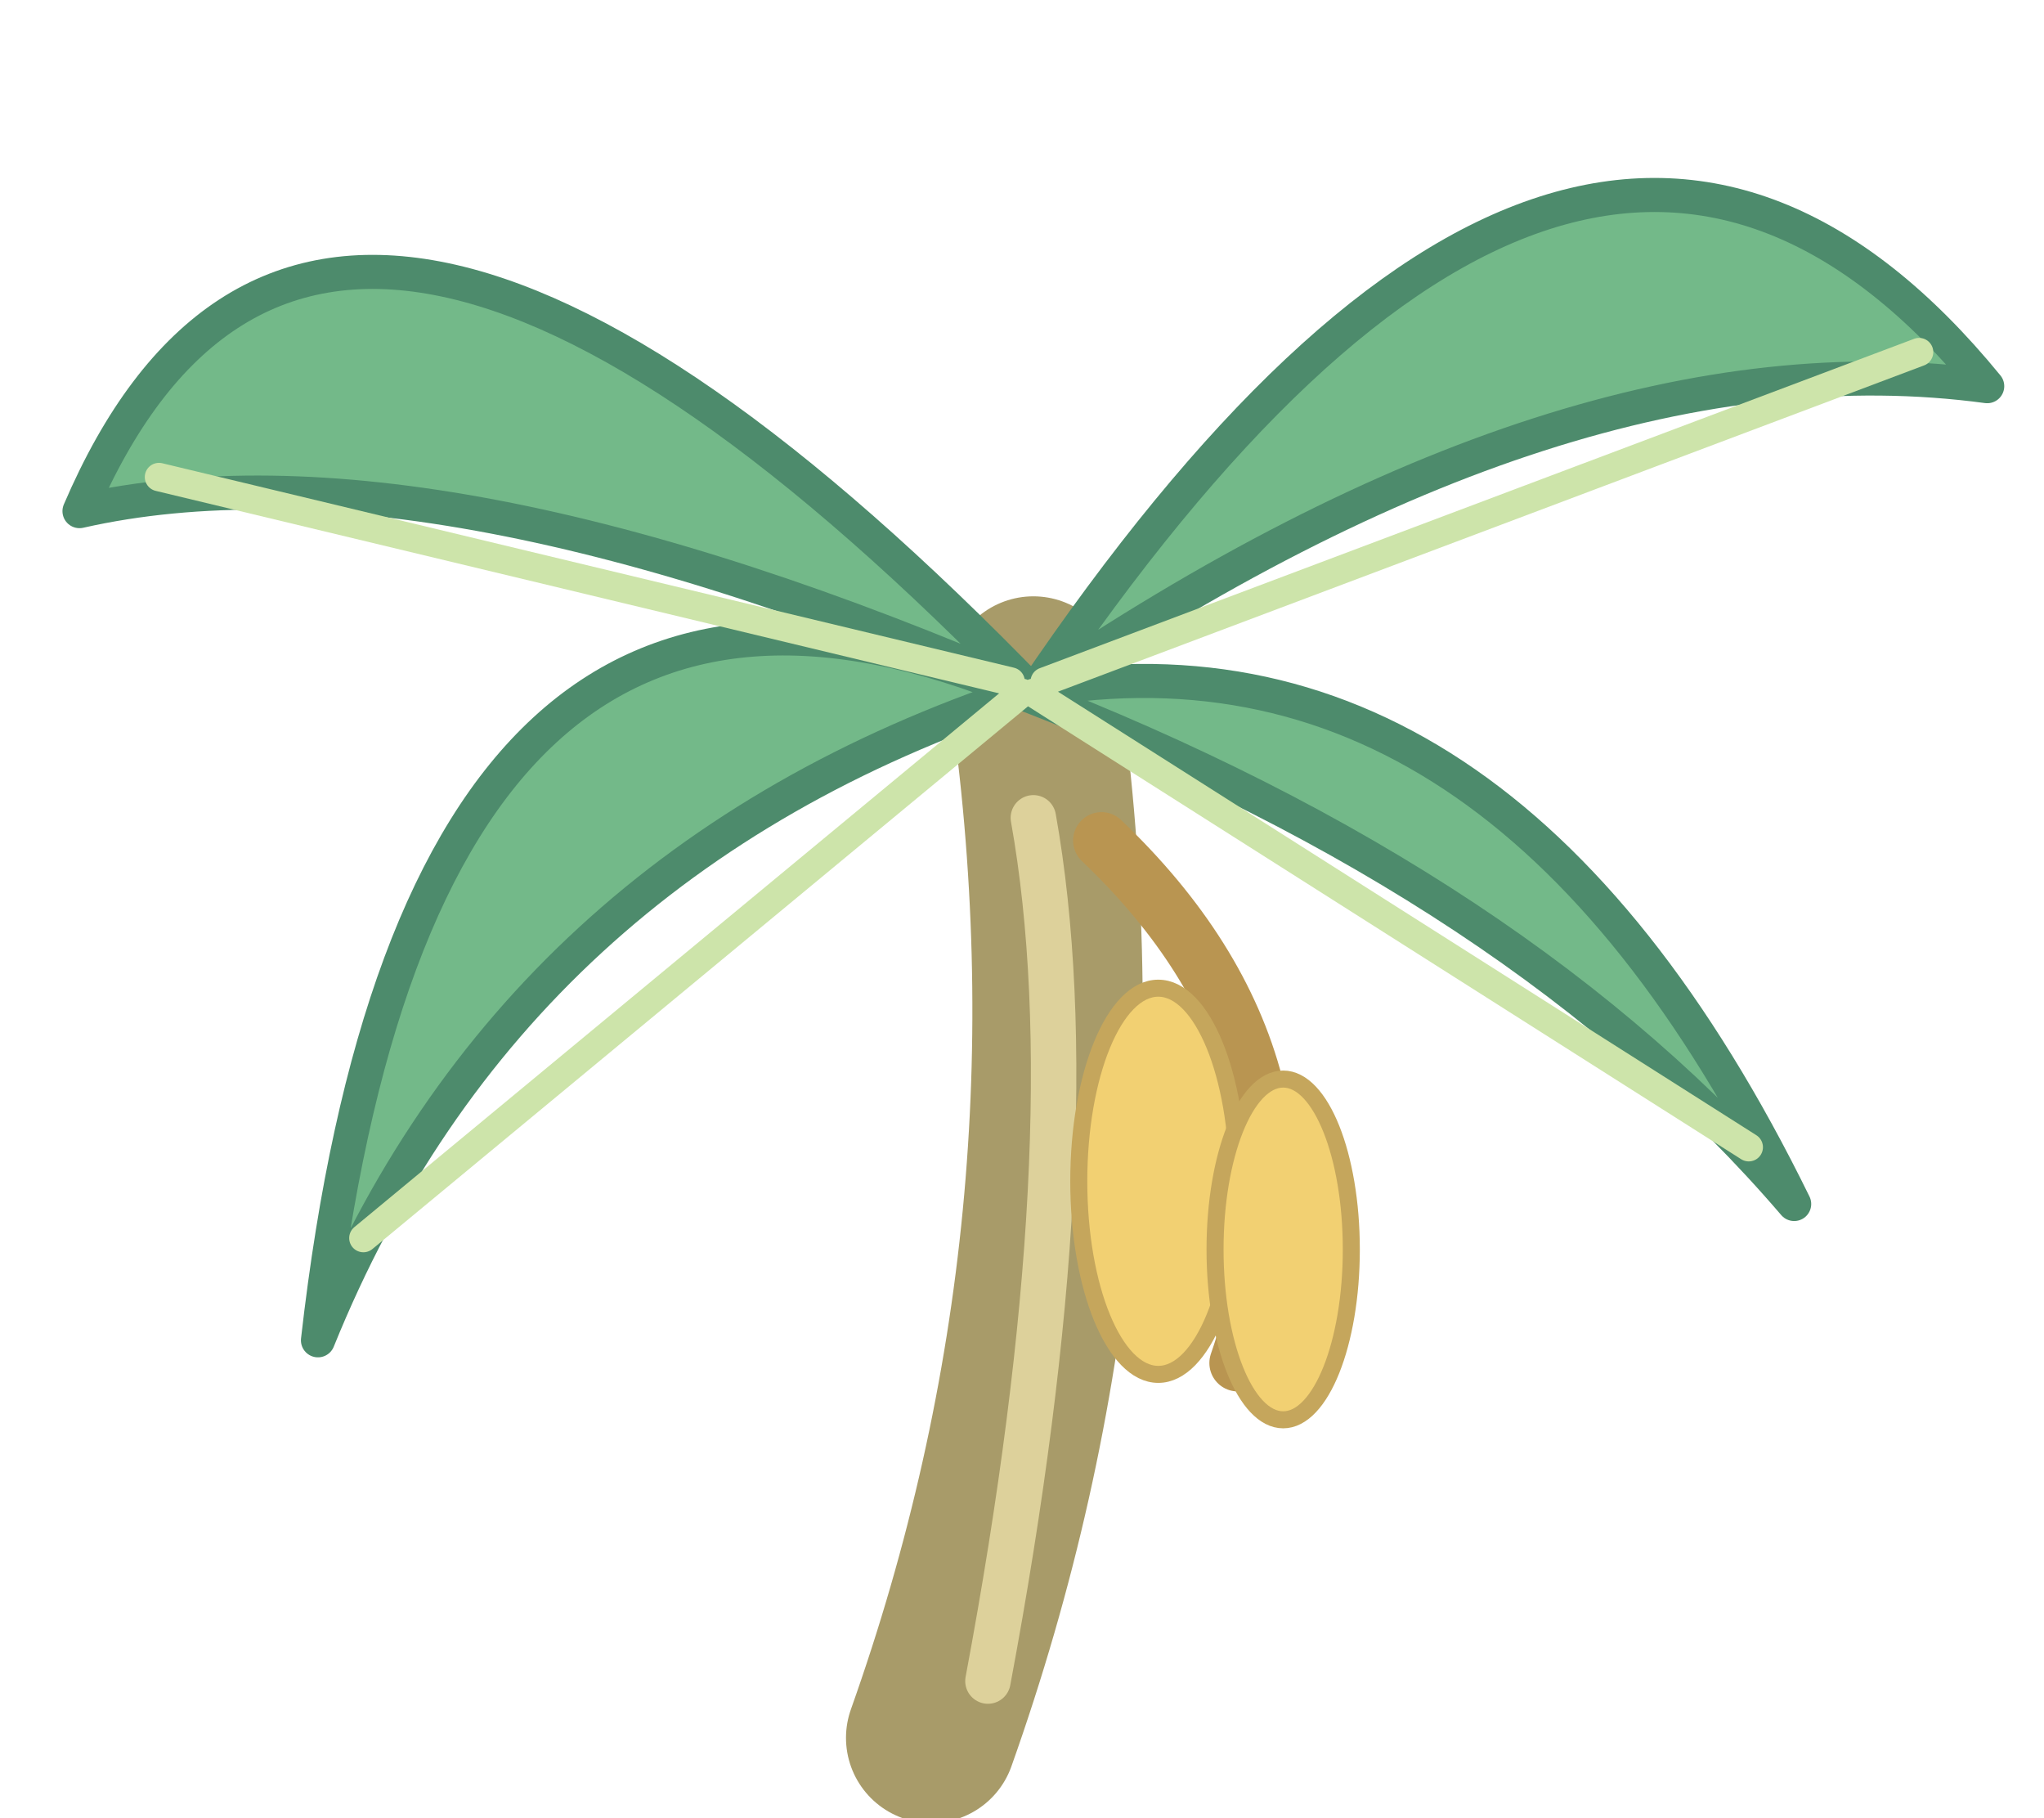
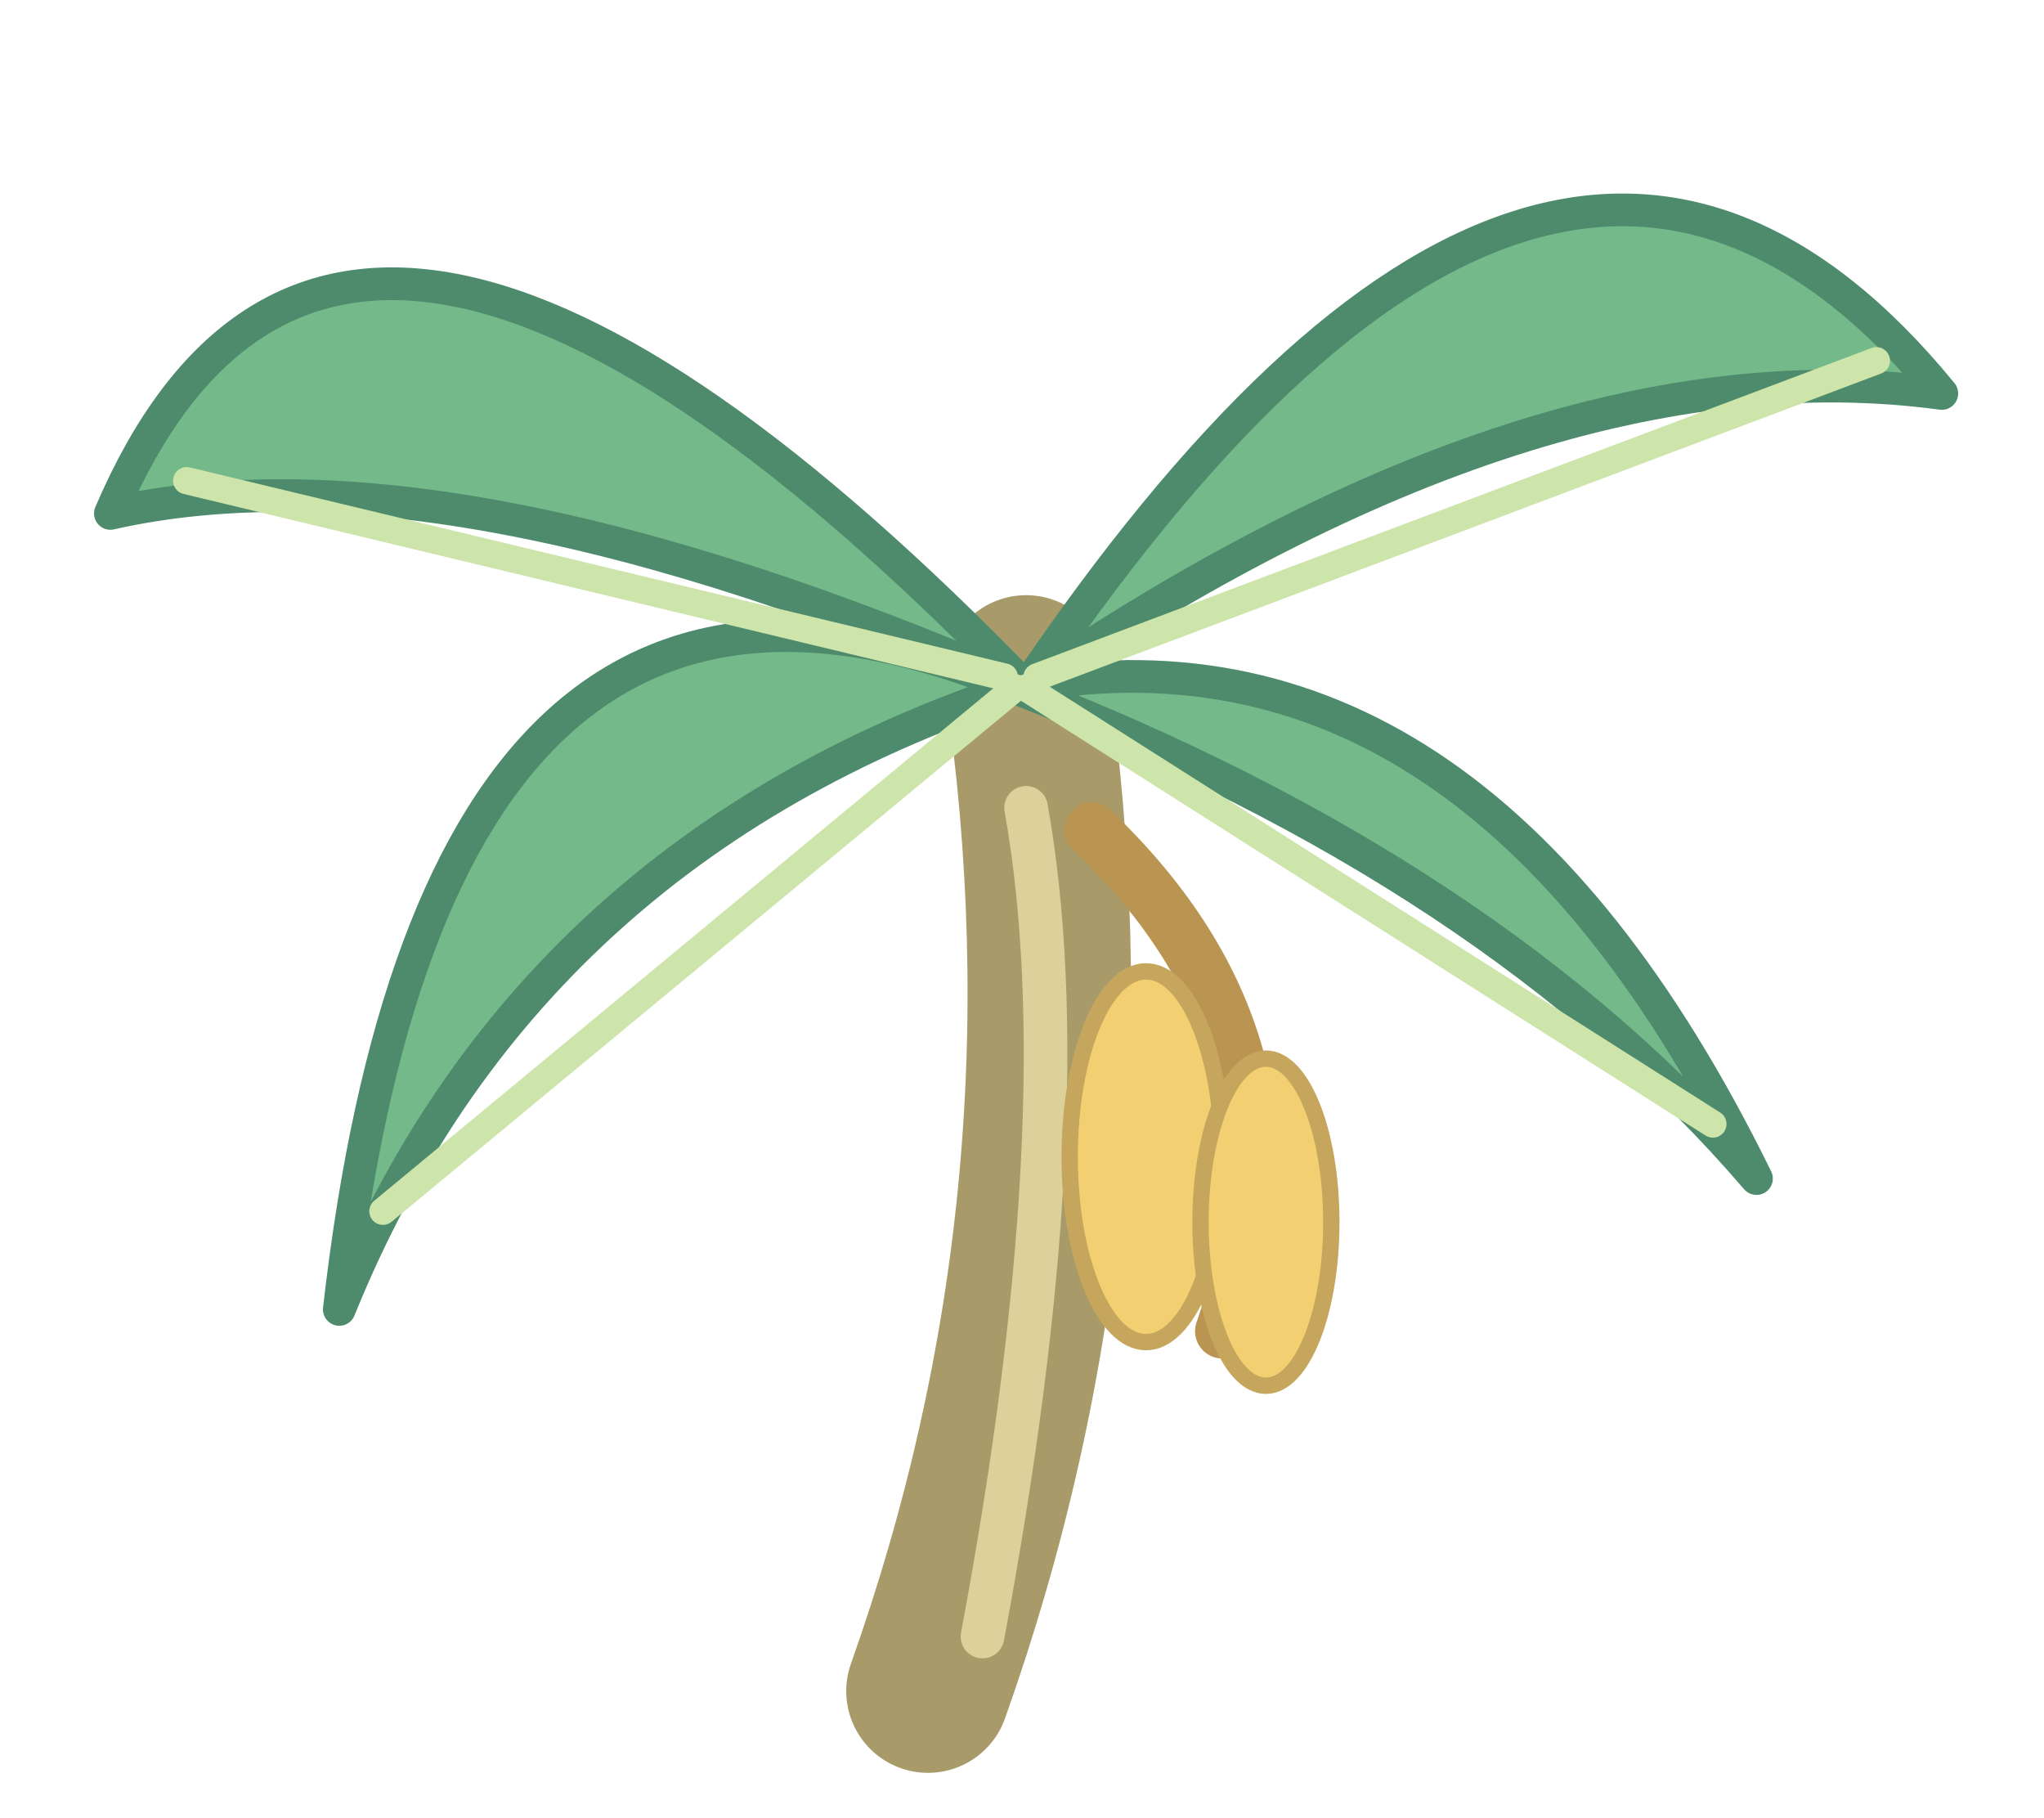
<svg xmlns="http://www.w3.org/2000/svg" width="180" height="160" viewBox="0 0 180 160">
-   <g stroke-linecap="round" stroke-linejoin="round">
+   <g transform="translate(3 2) scale(.96 .96)" stroke-linecap="round" stroke-linejoin="round">
    <path d="M82 153Q98 108 91 60" stroke="#A89B69" stroke-width="15" fill="none" />
    <path d="M87 148Q96 100 91 72" stroke="#DDD19B" stroke-width="4" fill="none" />
    <g fill="#73B989" stroke="#4D8B6C" stroke-width="3">
      <path d="M91 61Q28-4 7 45Q38 38 91 61Z" />
      <path d="M91 61Q139-10 175 34Q138 29 91 61Z" />
      <path d="M90 61Q132 53 158 106Q134 78 90 61Z" />
      <path d="M90 61Q37 39 28 118Q45 76 90 61Z" />
    </g>
    <g fill="none" stroke="#CDE4AA" stroke-width="2.5">
      <path d="M89 60L14 42M92 60L169 31M91 61L154 101M90 61L32 109" />
    </g>
    <path d="M97 74Q118 94 109 120" stroke="#B99551" stroke-width="5" fill="none" />
    <g fill="#F2D072" stroke="#C5A65C" stroke-width="1.5">
      <ellipse cx="102" cy="104" rx="7" ry="17" />
      <ellipse cx="113" cy="110" rx="6" ry="15" />
    </g>
  </g>
</svg>
